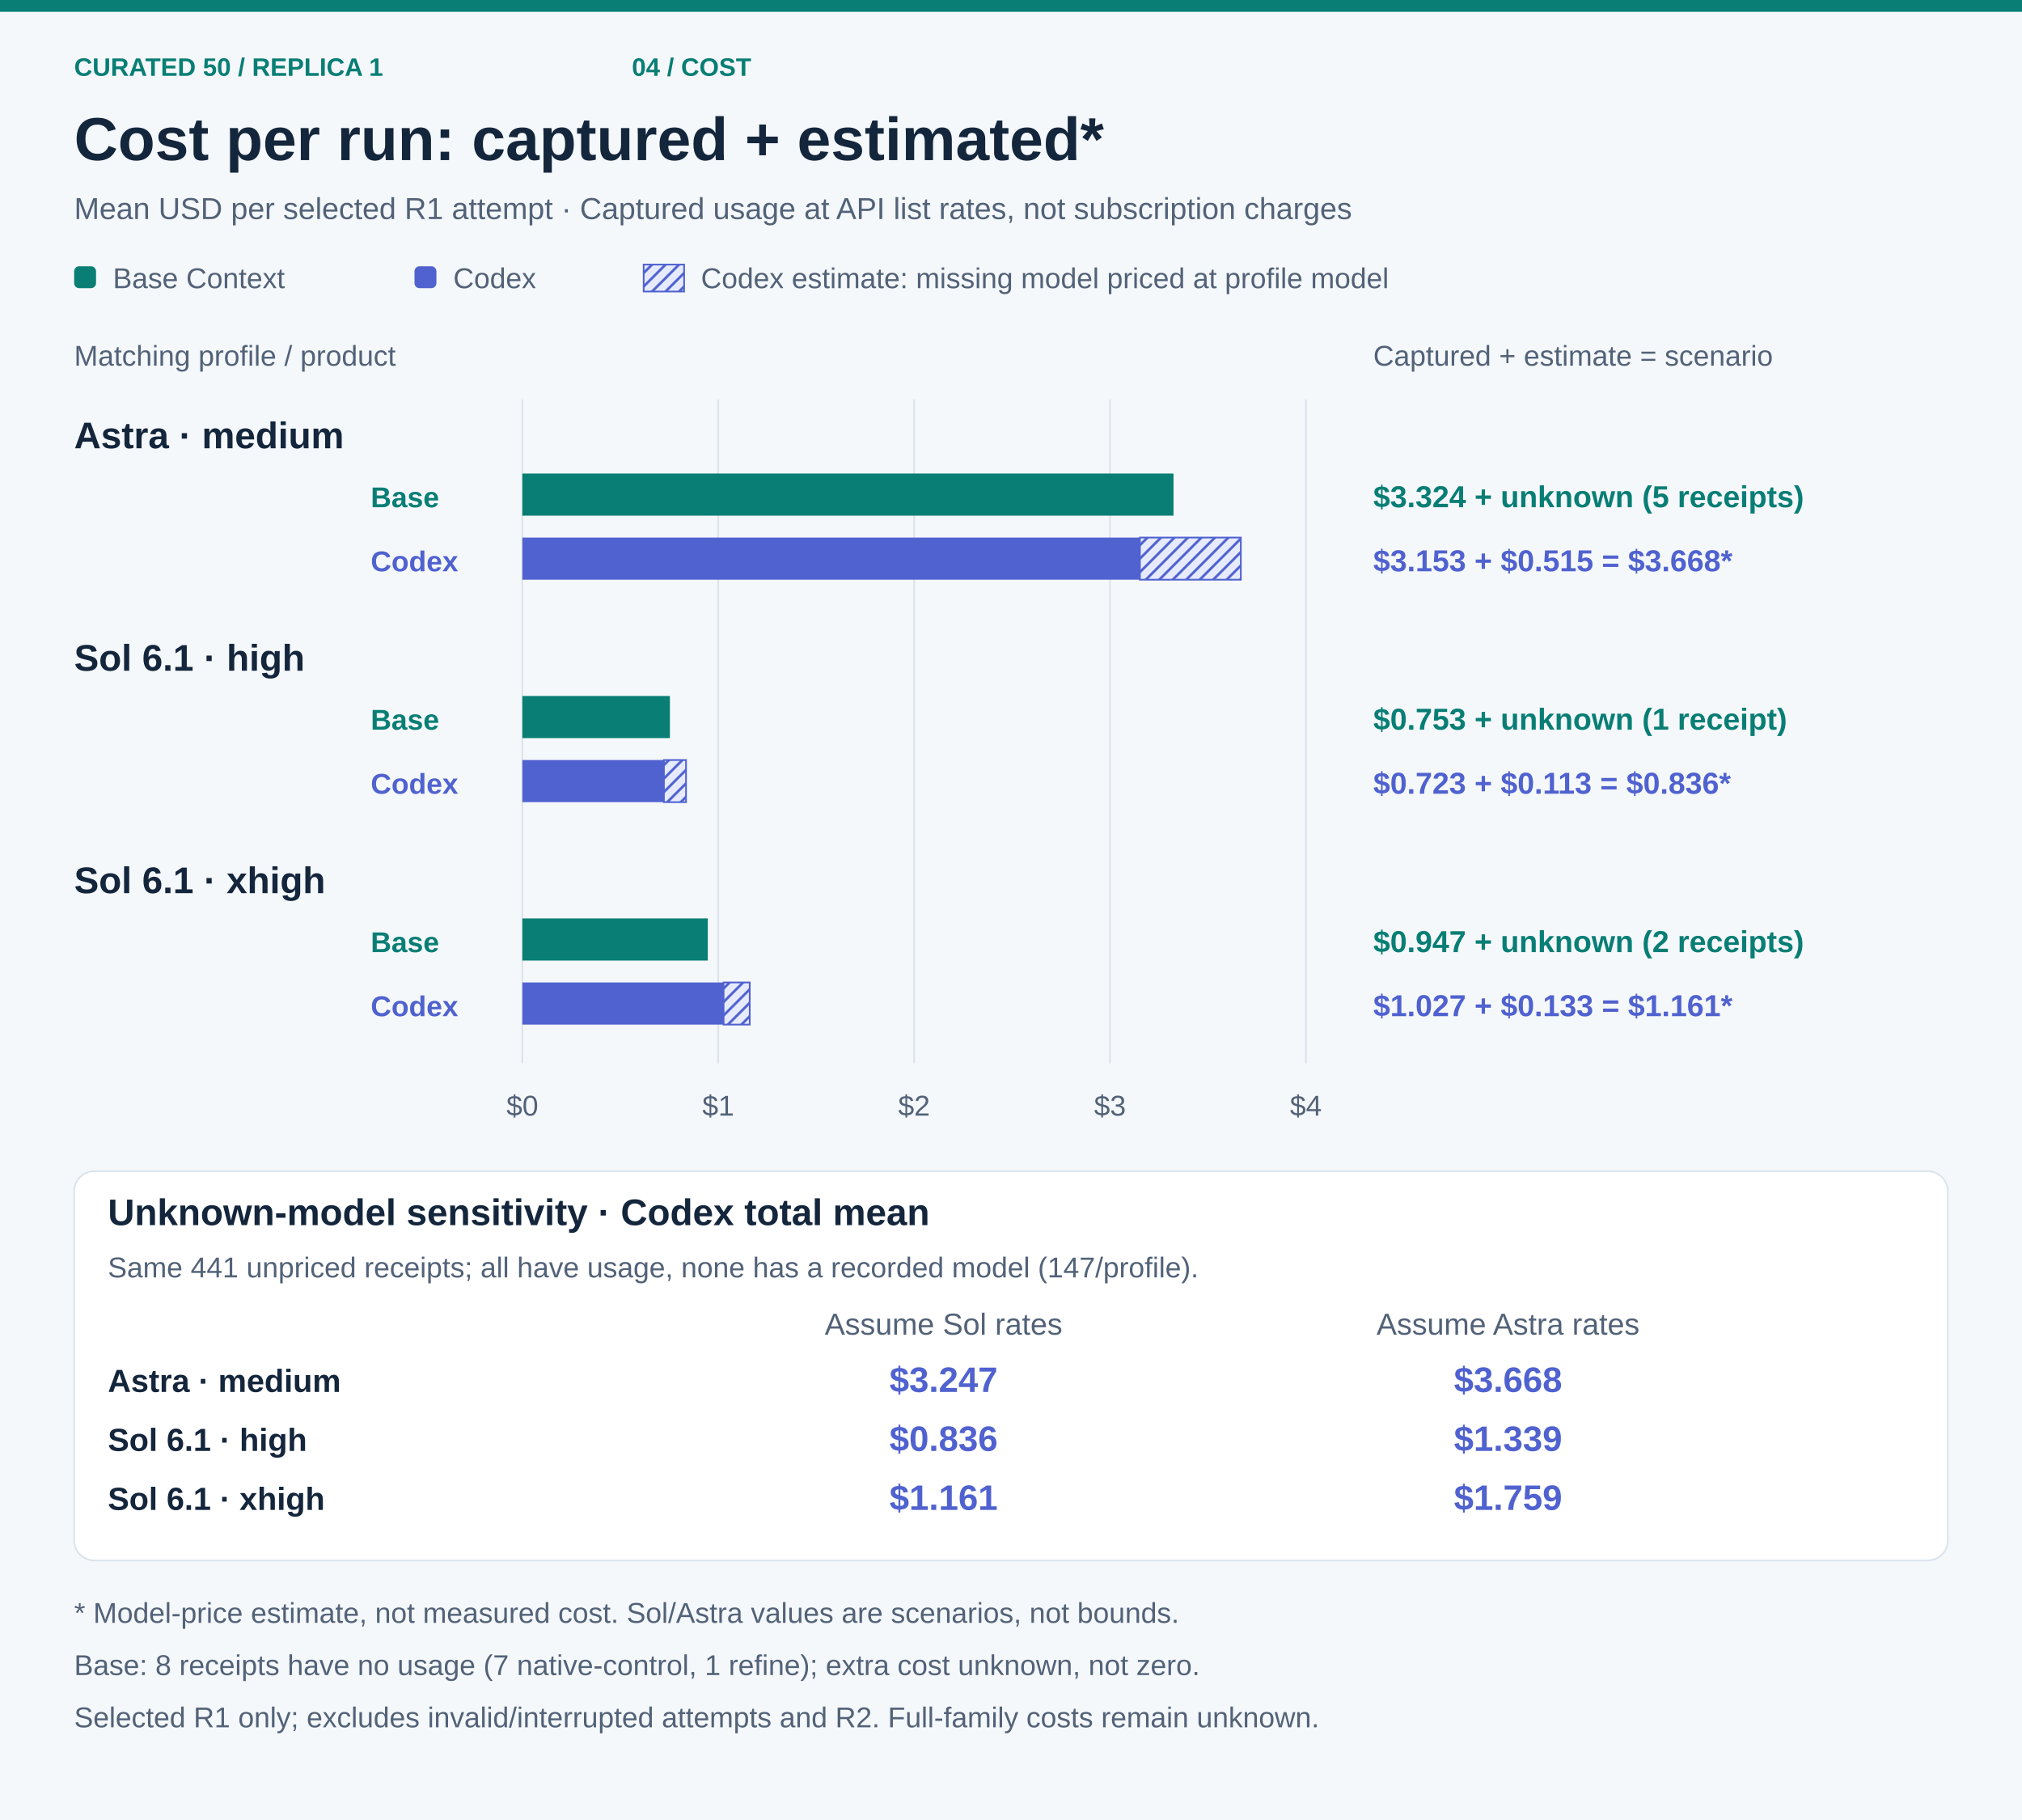
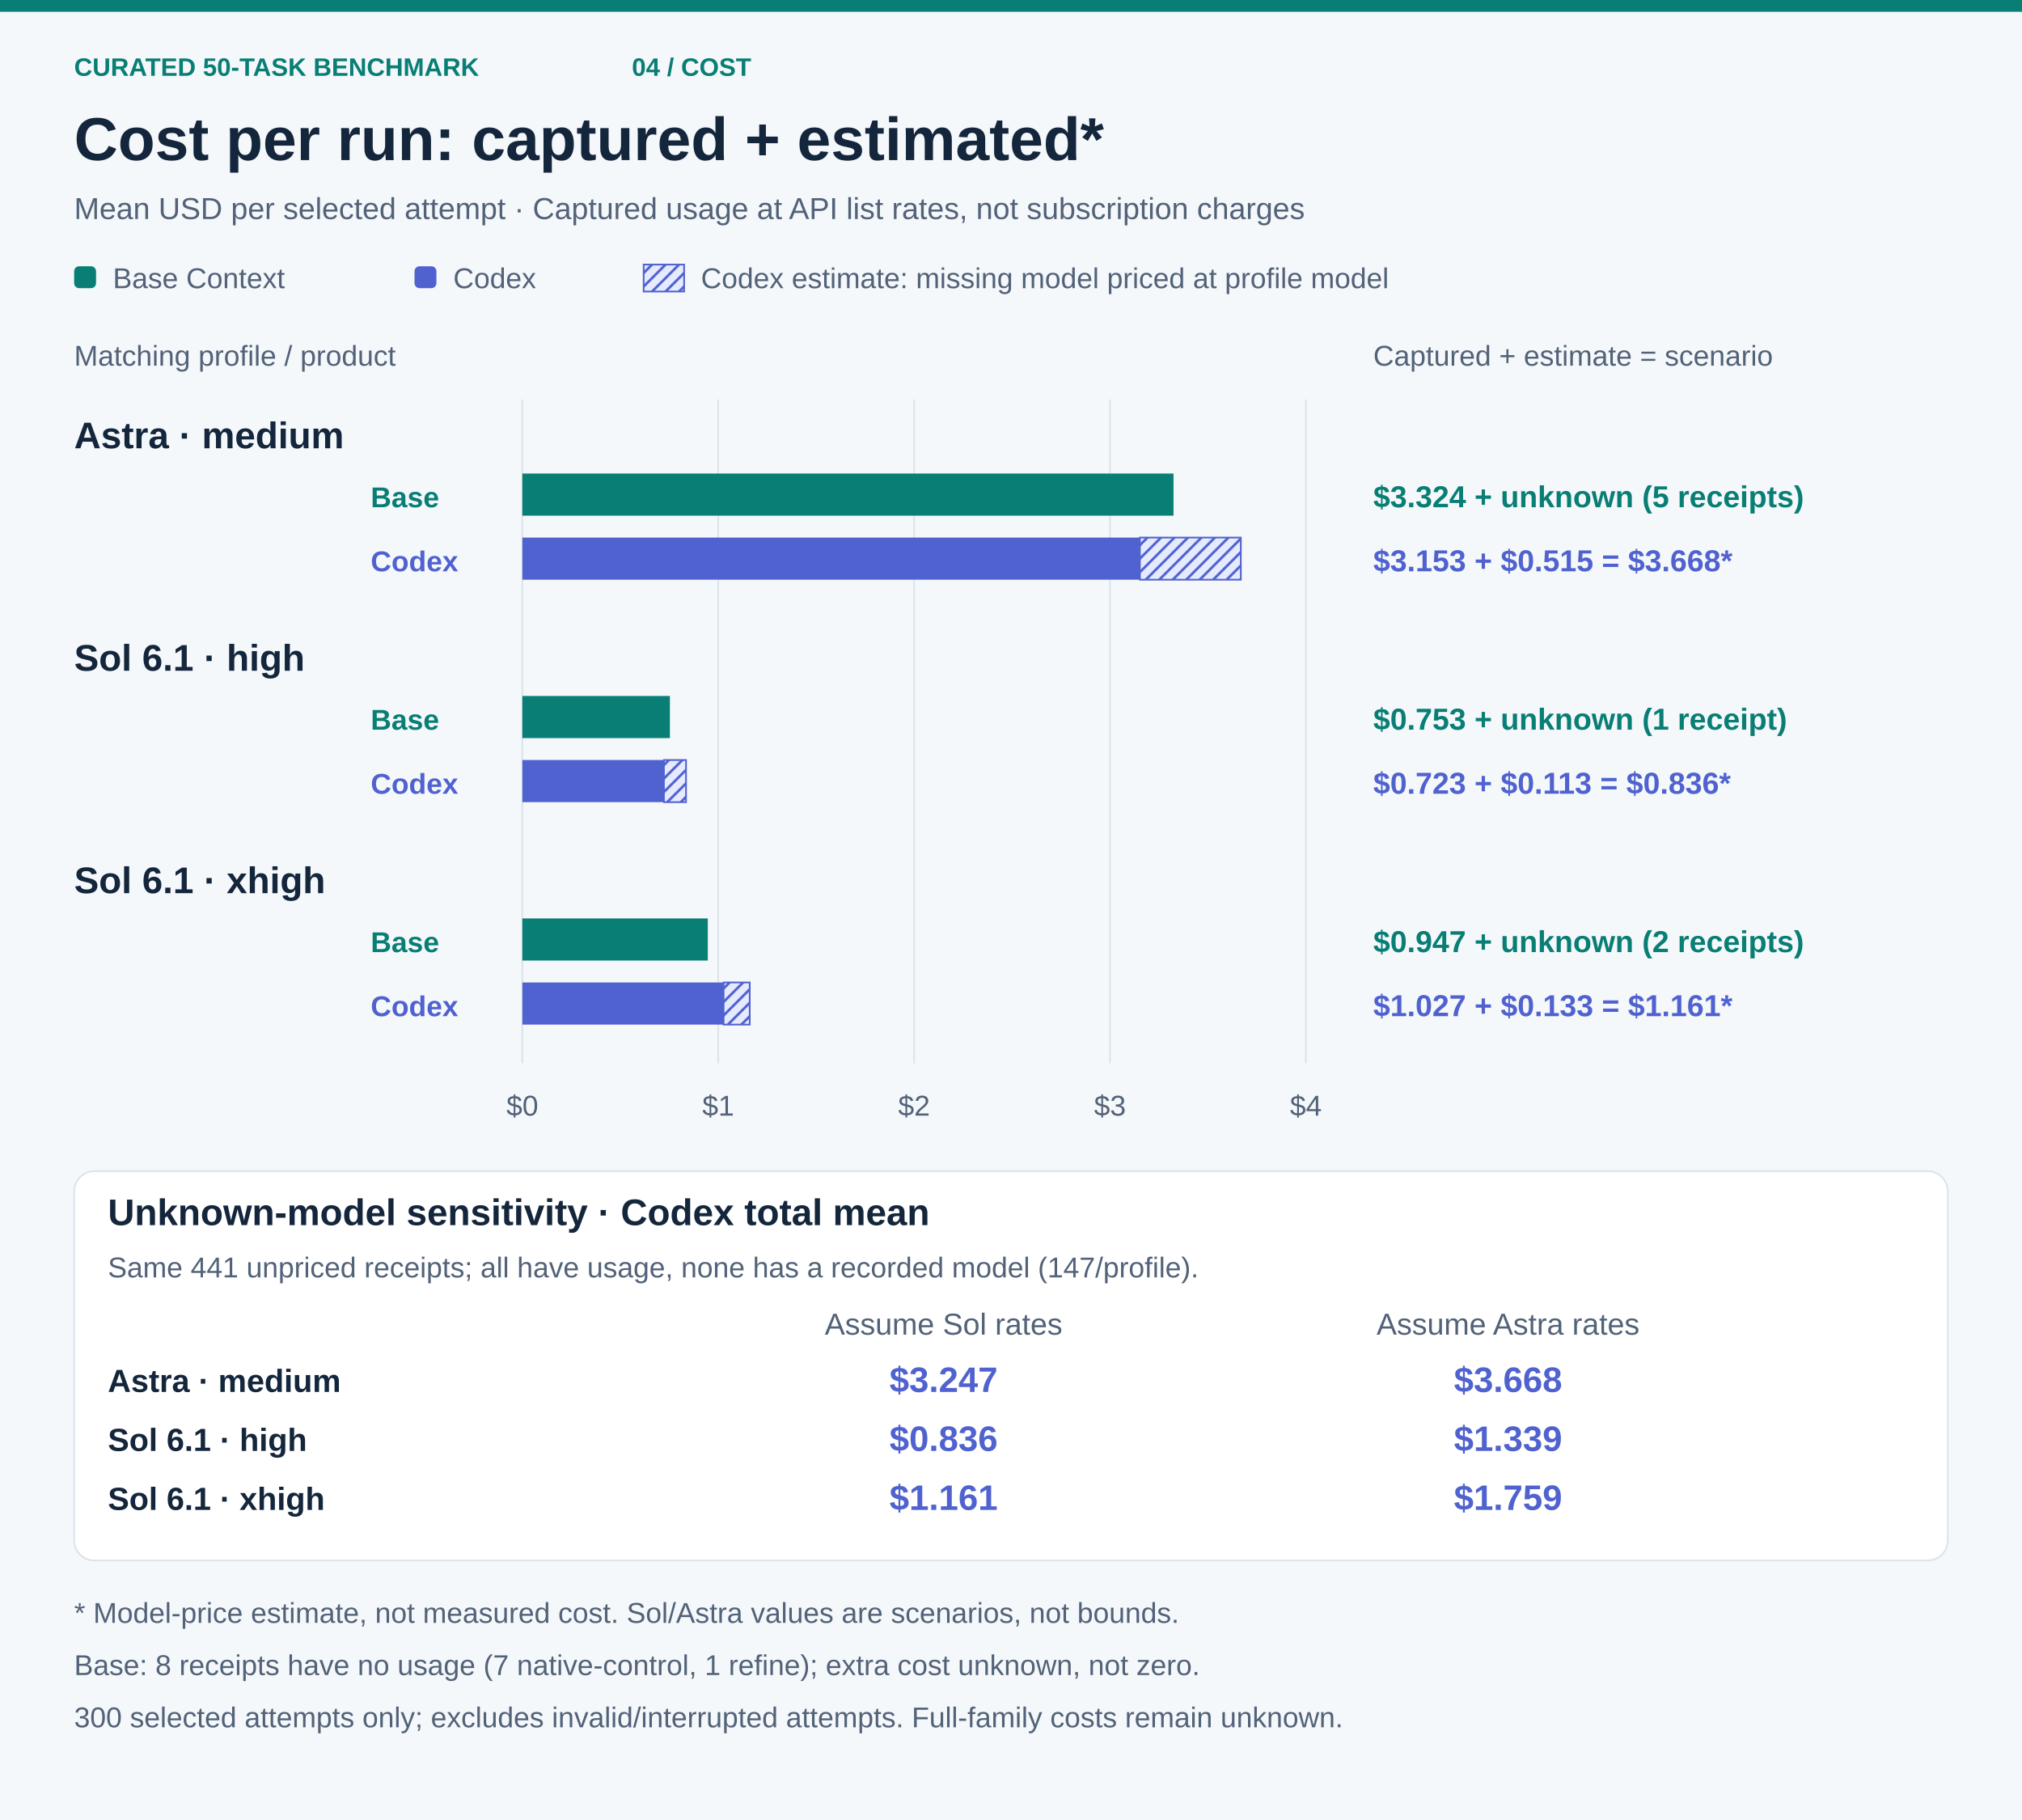
<svg xmlns="http://www.w3.org/2000/svg" width="1200" height="1080" viewBox="0 0 1200 1080" role="img" aria-labelledby="title desc">
  <defs>
    <pattern id="hypothesis" width="8" height="8" patternUnits="userSpaceOnUse">
      <rect width="8" height="8" fill="#e6eaff" />
      <path d="M-2 2L2-2M0 8L8 0M6 10L10 6" stroke="#5062cf" stroke-width="1.5" />
    </pattern>
  </defs>
  <g font-family="Arial, Helvetica, sans-serif">
    <rect x="0.00" y="0.00" width="1200.00" height="1080.00" rx="0" fill="#f5f8fb" stroke="none" />
    <rect x="0.00" y="0.00" width="1200.00" height="7.00" rx="0" fill="#087e75" stroke="none" />
-     <text x="44" y="45" font-size="15" fill="#087e75" font-weight="700" text-anchor="start">CURATED 50 / REPLICA 1</text>
+     <text x="44" y="45" font-size="15" fill="#087e75" font-weight="700" text-anchor="start">CURATED 50-TASK BENCHMARK</text>
    <text x="375" y="45" font-size="15" fill="#087e75" font-weight="700" text-anchor="start">04 / COST</text>
    <text x="44" y="95" font-size="36" fill="#14263c" font-weight="700" text-anchor="start">Cost per run: captured + estimated*</text>
-     <text x="44" y="130" font-size="18" fill="#526278" font-weight="400" text-anchor="start">Mean USD per selected R1 attempt · Captured usage at API list rates, not subscription charges</text>
+     <text x="44" y="130" font-size="18" fill="#526278" font-weight="400" text-anchor="start">Mean USD per selected attempt · Captured usage at API list rates, not subscription charges</text>
    <rect x="44.00" y="158.00" width="13.00" height="13.00" rx="3" fill="#087e75" stroke="none" />
    <text x="67" y="171" font-size="17" fill="#526278" font-weight="400" text-anchor="start">Base Context</text>
    <rect x="246.00" y="158.00" width="13.00" height="13.00" rx="3" fill="#5062cf" stroke="none" />
    <text x="269" y="171" font-size="17" fill="#526278" font-weight="400" text-anchor="start">Codex</text>
    <rect x="382.00" y="157.00" width="24.00" height="16.00" rx="0" fill="url(#hypothesis)" stroke="#5062cf" />
    <text x="416" y="171" font-size="17" fill="#526278" font-weight="400" text-anchor="start">Codex estimate: missing model priced at profile model</text>
    <text x="44" y="217" font-size="17" fill="#526278" font-weight="400" text-anchor="start">Matching profile / product</text>
    <text x="815" y="217" font-size="17" fill="#526278" font-weight="400" text-anchor="start">Captured + estimate = scenario</text>
    <path d="M310.00 237.00L310.00 631.00" stroke="#dbe3eb" />
    <text x="310.0" y="662" font-size="17" fill="#526278" font-weight="400" text-anchor="middle">$0</text>
    <path d="M426.25 237.00L426.25 631.00" stroke="#dbe3eb" />
    <text x="426.25" y="662" font-size="17" fill="#526278" font-weight="400" text-anchor="middle">$1</text>
    <path d="M542.50 237.00L542.50 631.00" stroke="#dbe3eb" />
    <text x="542.5" y="662" font-size="17" fill="#526278" font-weight="400" text-anchor="middle">$2</text>
    <path d="M658.75 237.00L658.75 631.00" stroke="#dbe3eb" />
    <text x="658.75" y="662" font-size="17" fill="#526278" font-weight="400" text-anchor="middle">$3</text>
    <path d="M775.00 237.00L775.00 631.00" stroke="#dbe3eb" />
    <text x="775.0" y="662" font-size="17" fill="#526278" font-weight="400" text-anchor="middle">$4</text>
    <text x="44" y="266" font-size="22" fill="#14263c" font-weight="700" text-anchor="start">Astra · medium</text>
    <text x="220" y="301" font-size="17" fill="#087e75" font-weight="700" text-anchor="start">Base</text>
    <rect x="310.00" y="281.00" width="386.44" height="25.00" rx="0" fill="#087e75" stroke="none" />
    <text x="815" y="301" font-size="18" fill="#087e75" font-weight="700" text-anchor="start">$3.324 + unknown (5 receipts)</text>
    <text x="220" y="339" font-size="17" fill="#5062cf" font-weight="700" text-anchor="start">Codex</text>
    <rect x="310.00" y="319.00" width="366.50" height="25.00" rx="0" fill="#5062cf" stroke="none" />
    <rect x="676.50" y="319.00" width="59.89" height="25.00" rx="0" fill="url(#hypothesis)" stroke="#5062cf" />
    <text x="815" y="339" font-size="18" fill="#5062cf" font-weight="700" text-anchor="start">$3.153 + $0.515 = $3.668*</text>
    <text x="44" y="398" font-size="22" fill="#14263c" font-weight="700" text-anchor="start">Sol 6.1 · high</text>
    <text x="220" y="433" font-size="17" fill="#087e75" font-weight="700" text-anchor="start">Base</text>
    <rect x="310.00" y="413.00" width="87.57" height="25.00" rx="0" fill="#087e75" stroke="none" />
    <text x="815" y="433" font-size="18" fill="#087e75" font-weight="700" text-anchor="start">$0.753 + unknown (1 receipt)</text>
    <text x="220" y="471" font-size="17" fill="#5062cf" font-weight="700" text-anchor="start">Codex</text>
    <rect x="310.00" y="451.00" width="84.01" height="25.00" rx="0" fill="#5062cf" stroke="none" />
    <rect x="394.01" y="451.00" width="13.13" height="25.00" rx="0" fill="url(#hypothesis)" stroke="#5062cf" />
    <text x="815" y="471" font-size="18" fill="#5062cf" font-weight="700" text-anchor="start">$0.723 + $0.113 = $0.836*</text>
    <text x="44" y="530" font-size="22" fill="#14263c" font-weight="700" text-anchor="start">Sol 6.1 · xhigh</text>
    <text x="220" y="565" font-size="17" fill="#087e75" font-weight="700" text-anchor="start">Base</text>
    <rect x="310.00" y="545.00" width="110.06" height="25.00" rx="0" fill="#087e75" stroke="none" />
    <text x="815" y="565" font-size="18" fill="#087e75" font-weight="700" text-anchor="start">$0.947 + unknown (2 receipts)</text>
    <text x="220" y="603" font-size="17" fill="#5062cf" font-weight="700" text-anchor="start">Codex</text>
    <rect x="310.00" y="583.00" width="119.43" height="25.00" rx="0" fill="#5062cf" stroke="none" />
    <rect x="429.43" y="583.00" width="15.51" height="25.00" rx="0" fill="url(#hypothesis)" stroke="#5062cf" />
    <text x="815" y="603" font-size="18" fill="#5062cf" font-weight="700" text-anchor="start">$1.027 + $0.133 = $1.161*</text>
    <rect x="44.00" y="695.00" width="1112.00" height="231.00" rx="12" fill="white" stroke="#dbe3eb" />
    <text x="64" y="727" font-size="22" fill="#14263c" font-weight="700" text-anchor="start">Unknown-model sensitivity · Codex total mean</text>
    <text x="64" y="758" font-size="17" fill="#526278" font-weight="400" text-anchor="start">Same 441 unpriced receipts; all have usage, none has a recorded model (147/profile).</text>
    <text x="560" y="792" font-size="18" fill="#526278" font-weight="400" text-anchor="middle">Assume Sol rates</text>
    <text x="895" y="792" font-size="18" fill="#526278" font-weight="400" text-anchor="middle">Assume Astra rates</text>
    <text x="64" y="826" font-size="19" fill="#14263c" font-weight="700" text-anchor="start">Astra · medium</text>
    <text x="560" y="826" font-size="21" fill="#5062cf" font-weight="700" text-anchor="middle">$3.247</text>
    <text x="895" y="826" font-size="21" fill="#5062cf" font-weight="700" text-anchor="middle">$3.668</text>
    <text x="64" y="861" font-size="19" fill="#14263c" font-weight="700" text-anchor="start">Sol 6.1 · high</text>
    <text x="560" y="861" font-size="21" fill="#5062cf" font-weight="700" text-anchor="middle">$0.836</text>
    <text x="895" y="861" font-size="21" fill="#5062cf" font-weight="700" text-anchor="middle">$1.339</text>
    <text x="64" y="896" font-size="19" fill="#14263c" font-weight="700" text-anchor="start">Sol 6.1 · xhigh</text>
    <text x="560" y="896" font-size="21" fill="#5062cf" font-weight="700" text-anchor="middle">$1.161</text>
    <text x="895" y="896" font-size="21" fill="#5062cf" font-weight="700" text-anchor="middle">$1.759</text>
    <text x="44" y="963" font-size="17" fill="#526278" font-weight="400" text-anchor="start">* Model-price estimate, not measured cost. Sol/Astra values are scenarios, not bounds.</text>
    <text x="44" y="994" font-size="17" fill="#526278" font-weight="400" text-anchor="start">Base: 8 receipts have no usage (7 native-control, 1 refine); extra cost unknown, not zero.</text>
-     <text x="44" y="1025" font-size="17" fill="#526278" font-weight="400" text-anchor="start">Selected R1 only; excludes invalid/interrupted attempts and R2. Full-family costs remain unknown.</text>
+     <text x="44" y="1025" font-size="17" fill="#526278" font-weight="400" text-anchor="start">300 selected attempts only; excludes invalid/interrupted attempts. Full-family costs remain unknown.</text>
  </g>
</svg>
